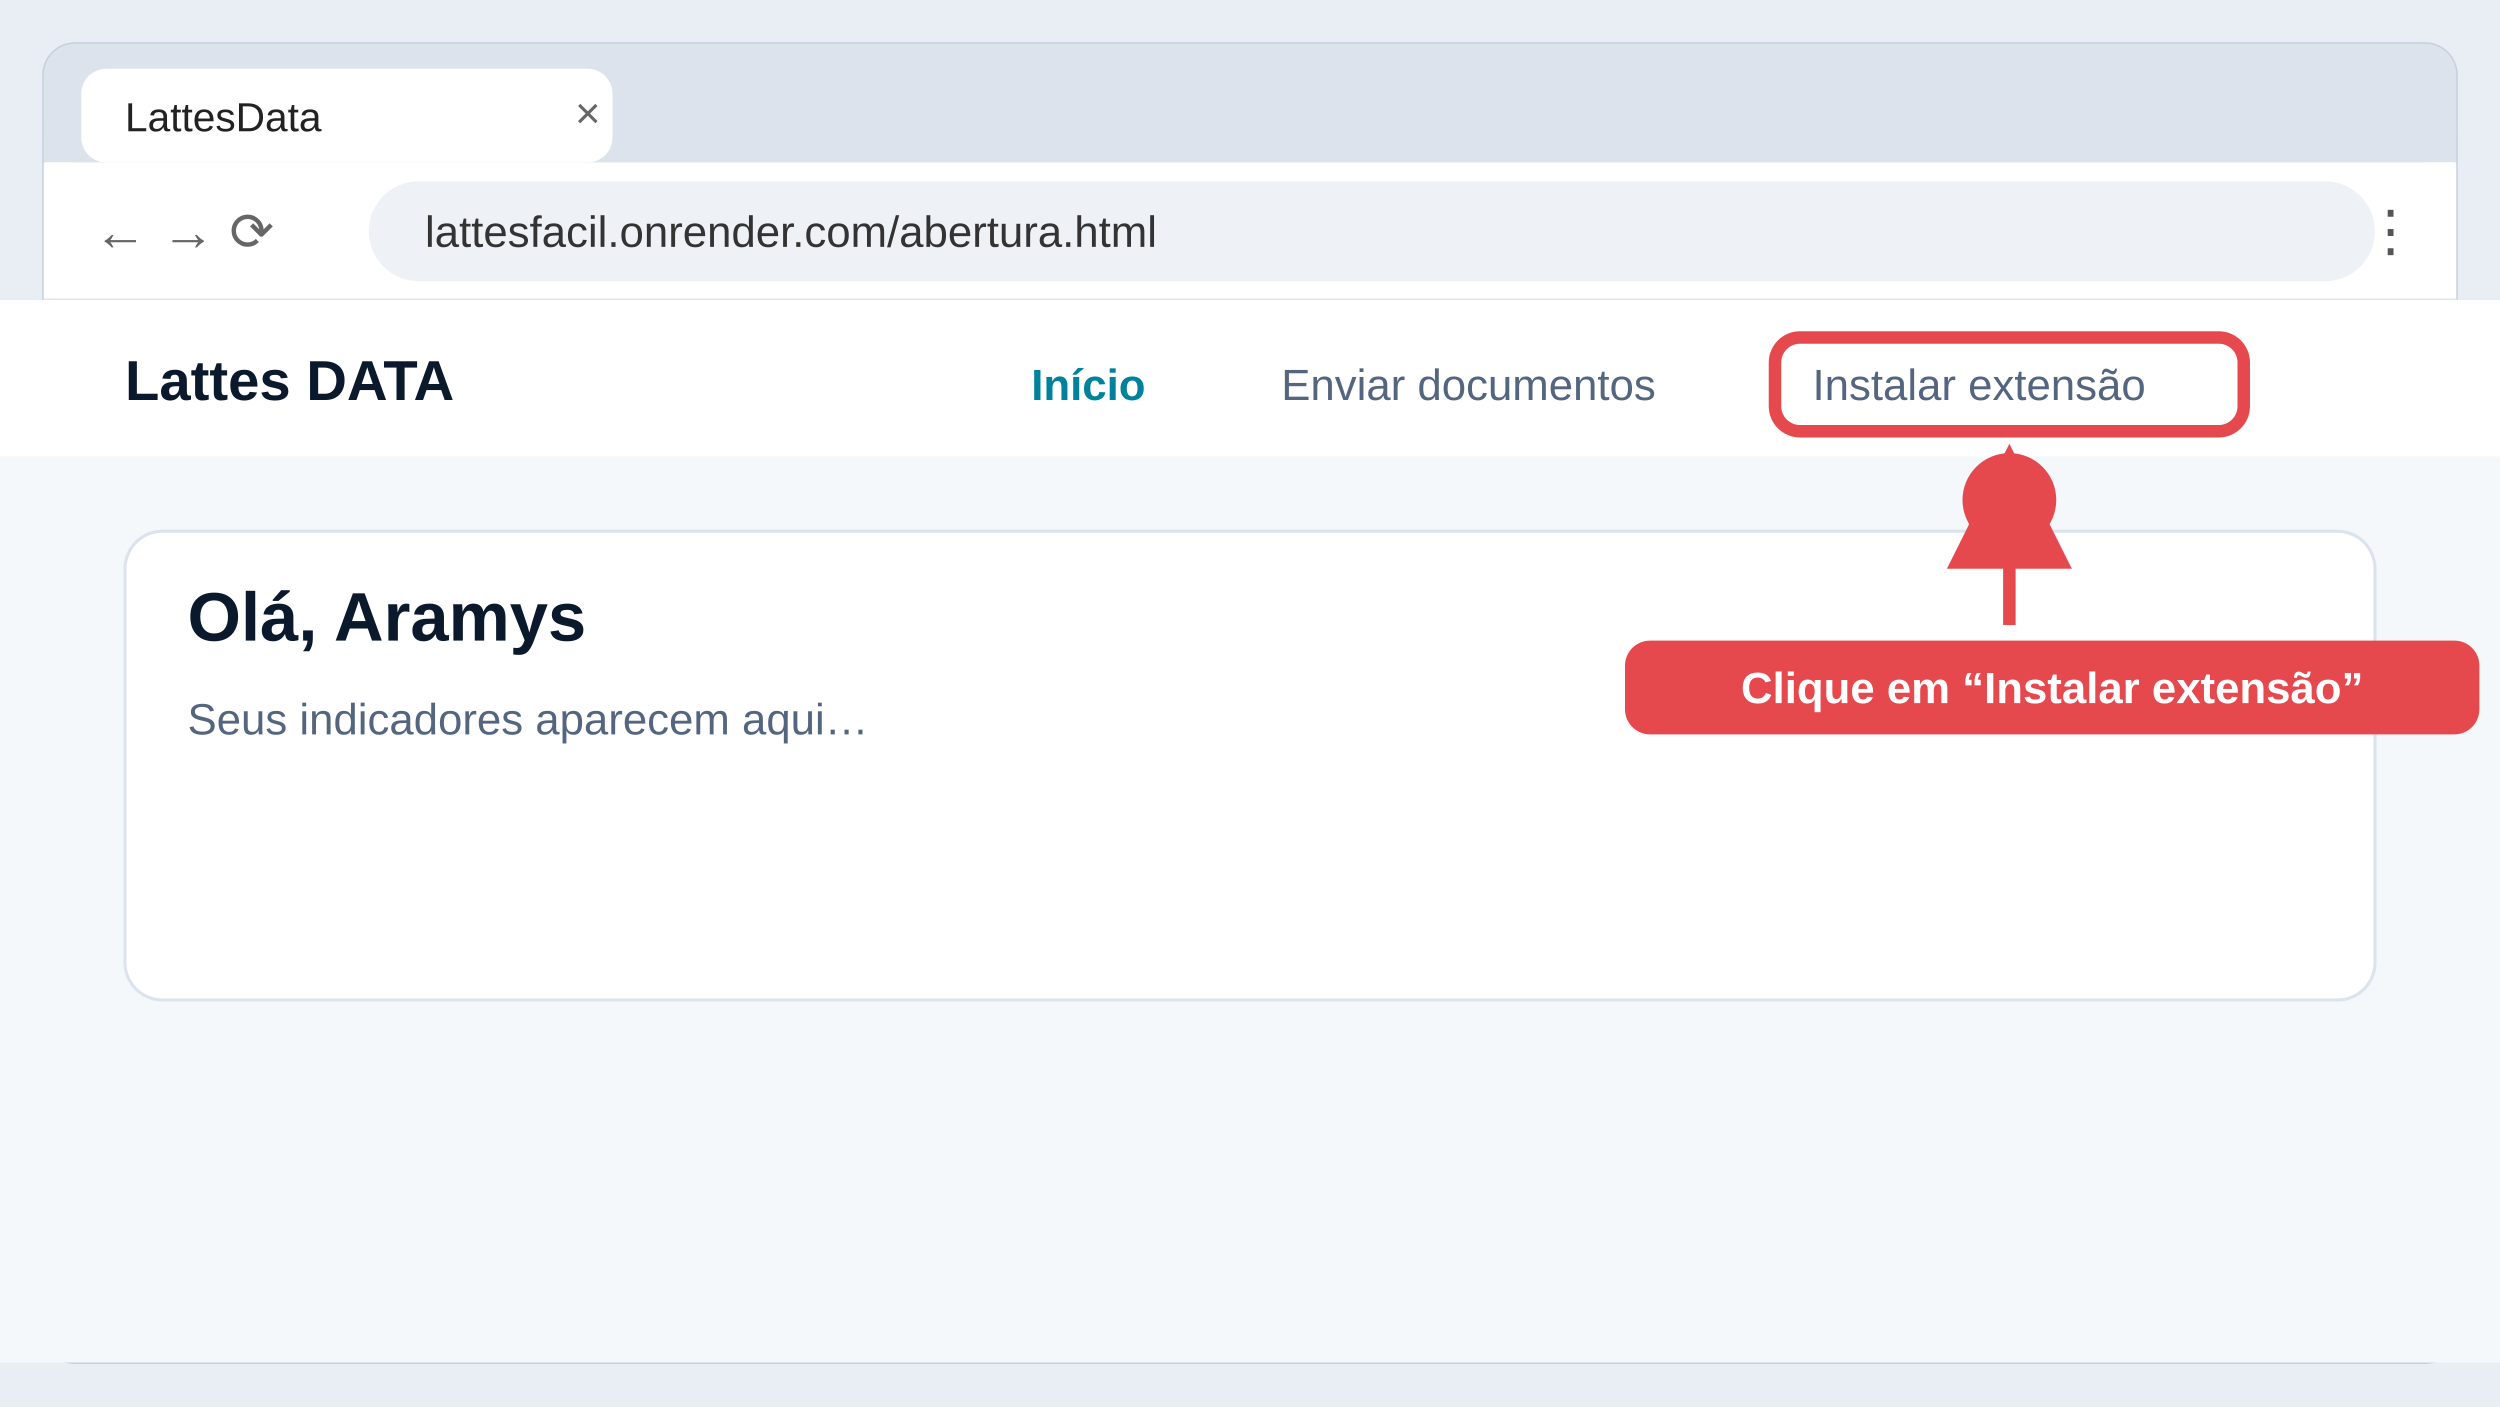
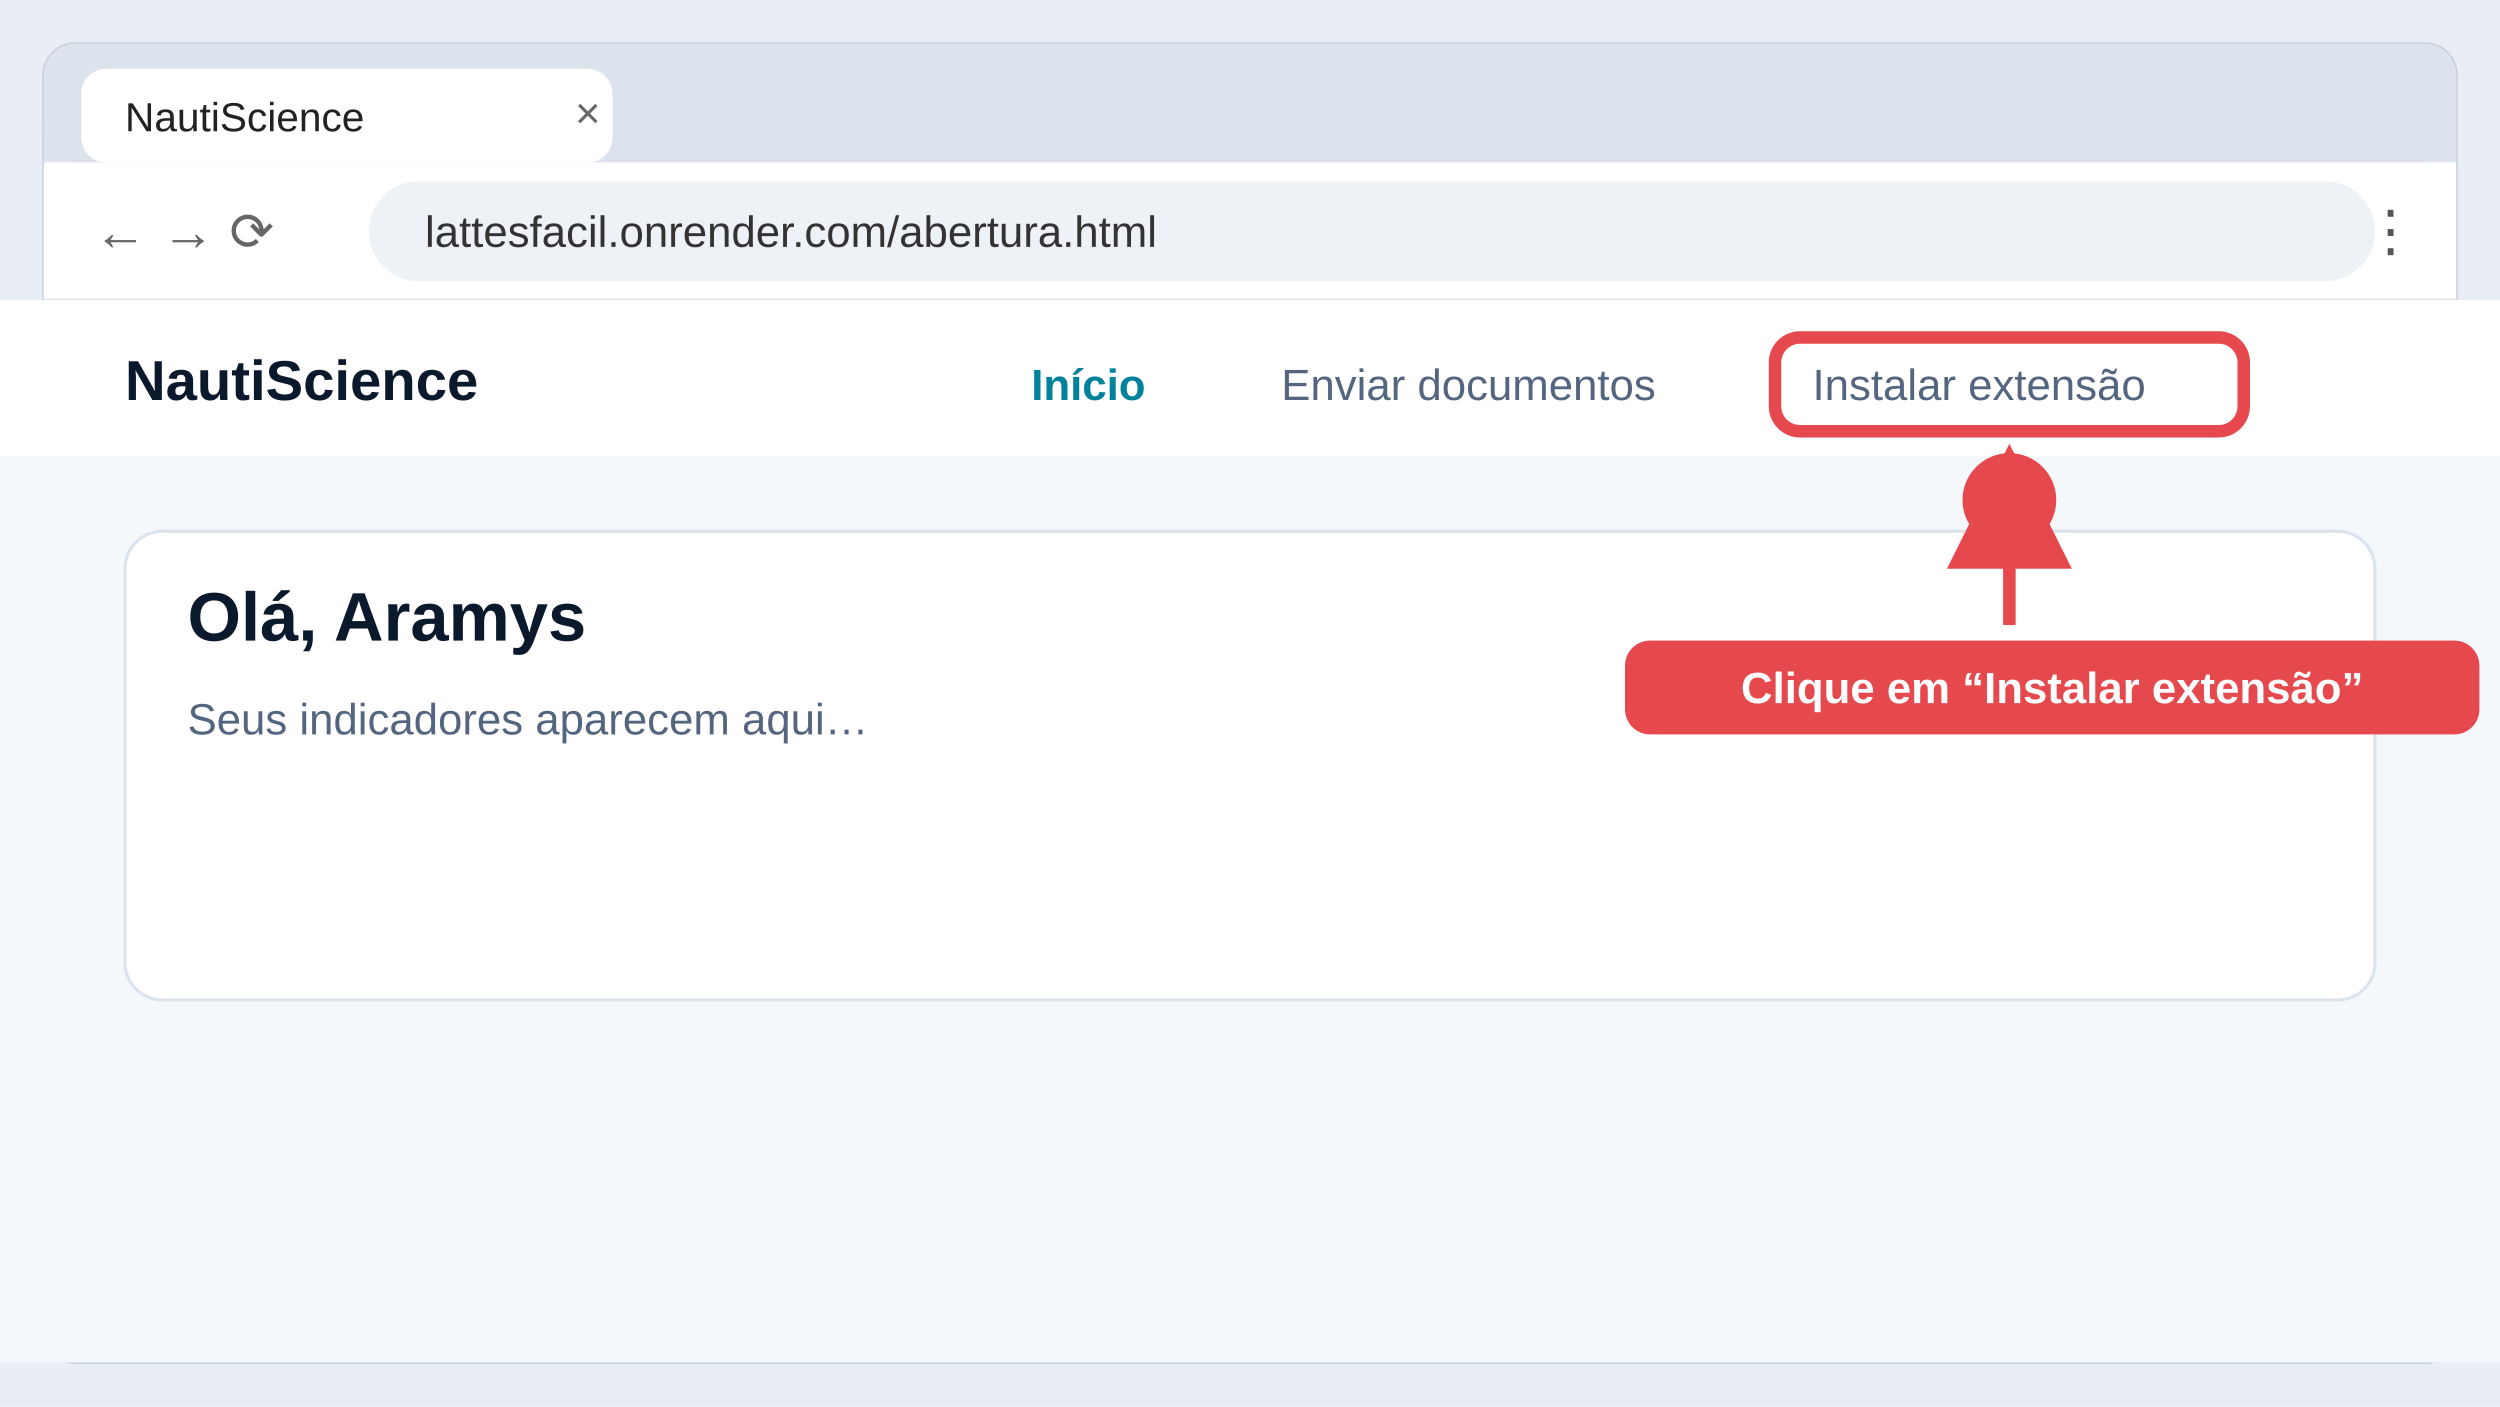
<svg xmlns="http://www.w3.org/2000/svg" viewBox="0 0 800 450" width="800" height="450">
  <rect width="800" height="450" fill="#e9eef5" />
  <rect x="14" y="14" width="772" height="422" rx="10" fill="#fff" stroke="#c7d0dc" stroke-width="1" />
  <rect x="14" y="14" width="772" height="38" rx="10" fill="#dde3ec" stroke="none" stroke-width="1" />
  <rect x="14" y="40" width="772" height="12" rx="0" fill="#dde3ec" stroke="none" stroke-width="1" />
  <rect x="26" y="22" width="170" height="30" rx="8" fill="#fff" stroke="none" stroke-width="1" />
-   <text x="40" y="42" font-family="Segoe UI, Arial, sans-serif" font-size="13" fill="#222" font-weight="400" text-anchor="start">LattesData</text>
+   <text x="40" y="42" font-family="Segoe UI, Arial, sans-serif" font-size="13" fill="#222" font-weight="400" text-anchor="start">NautiScience</text>
  <text x="184" y="41" font-family="Segoe UI, Arial, sans-serif" font-size="14" fill="#666" font-weight="400" text-anchor="start">×</text>
  <rect x="14" y="52" width="772" height="44" rx="0" fill="#fff" stroke="none" stroke-width="1" />
  <text x="30" y="80" font-family="Segoe UI, Arial, sans-serif" font-size="17" fill="#666" font-weight="400" text-anchor="start">←   →   ⟳</text>
  <rect x="118" y="58" width="642" height="32" rx="16" fill="#eef2f7" stroke="none" stroke-width="1" />
  <text x="136" y="79" font-family="Segoe UI, Arial, sans-serif" font-size="14" fill="#333" font-weight="400" text-anchor="start">lattesfacil.onrender.com/abertura.html</text>
  <text x="756" y="80" font-family="Segoe UI, Arial, sans-serif" font-size="18" fill="#555" font-weight="400" text-anchor="start">⋮</text>
  <line x1="14" y1="96" x2="786" y2="96" stroke="#e1e6ee" />
  <rect x="0" y="96" width="800" height="340" rx="0" fill="#f4f8fb" stroke="none" stroke-width="1" />
  <rect x="0" y="96" width="800" height="50" rx="0" fill="#fff" stroke="none" stroke-width="1" />
-   <text x="40" y="128" font-family="Segoe UI, Arial, sans-serif" font-size="18" fill="#0b192c" font-weight="700" text-anchor="start">Lattes DATA</text>
+   <text x="40" y="128" font-family="Segoe UI, Arial, sans-serif" font-size="18" fill="#0b192c" font-weight="700" text-anchor="start">NautiScience</text>
  <text x="330" y="128" font-family="Segoe UI, Arial, sans-serif" font-size="14" fill="#00829c" font-weight="700" text-anchor="start">Início</text>
  <text x="410" y="128" font-family="Segoe UI, Arial, sans-serif" font-size="14" fill="#546580" font-weight="400" text-anchor="start">Enviar documentos</text>
  <text x="580" y="128" font-family="Segoe UI, Arial, sans-serif" font-size="14" fill="#546580" font-weight="400" text-anchor="start">Instalar extensão</text>
  <rect x="40" y="170" width="720" height="150" rx="12" fill="#fff" stroke="#dbe4ee" stroke-width="1" />
  <text x="60" y="205" font-family="Segoe UI, Arial, sans-serif" font-size="22" fill="#0b192c" font-weight="700" text-anchor="start">Olá, Aramys</text>
  <text x="60" y="235" font-family="Segoe UI, Arial, sans-serif" font-size="14" fill="#546580" font-weight="400" text-anchor="start">Seus indicadores aparecem aqui…</text>
  <rect x="568" y="108" width="150" height="30" rx="8" fill="none" stroke="#e5484d" stroke-width="4" />
  <circle cx="643" cy="160" r="15" fill="#e5484d" />
  <text x="643" y="166" font-family="Segoe UI, Arial, sans-serif" font-size="17" fill="#fff" font-weight="700" text-anchor="middle">1</text>
  <defs>
    <marker id="h" markerWidth="10" markerHeight="10" refX="8" refY="5" orient="auto">
      <path d="M0,0 L10,5 L0,10 z" fill="#e5484d" />
    </marker>
  </defs>
  <line x1="643" y1="200" x2="643" y2="150" stroke="#e5484d" stroke-width="4" marker-end="url(#h)" />
  <rect x="520" y="205" width="273.4" height="30" rx="8" fill="#e5484d" stroke="none" stroke-width="1" />
  <text x="656.7" y="225" font-family="Segoe UI, Arial, sans-serif" font-size="14" fill="#fff" font-weight="700" text-anchor="middle">Clique em “Instalar extensão”</text>
</svg>
